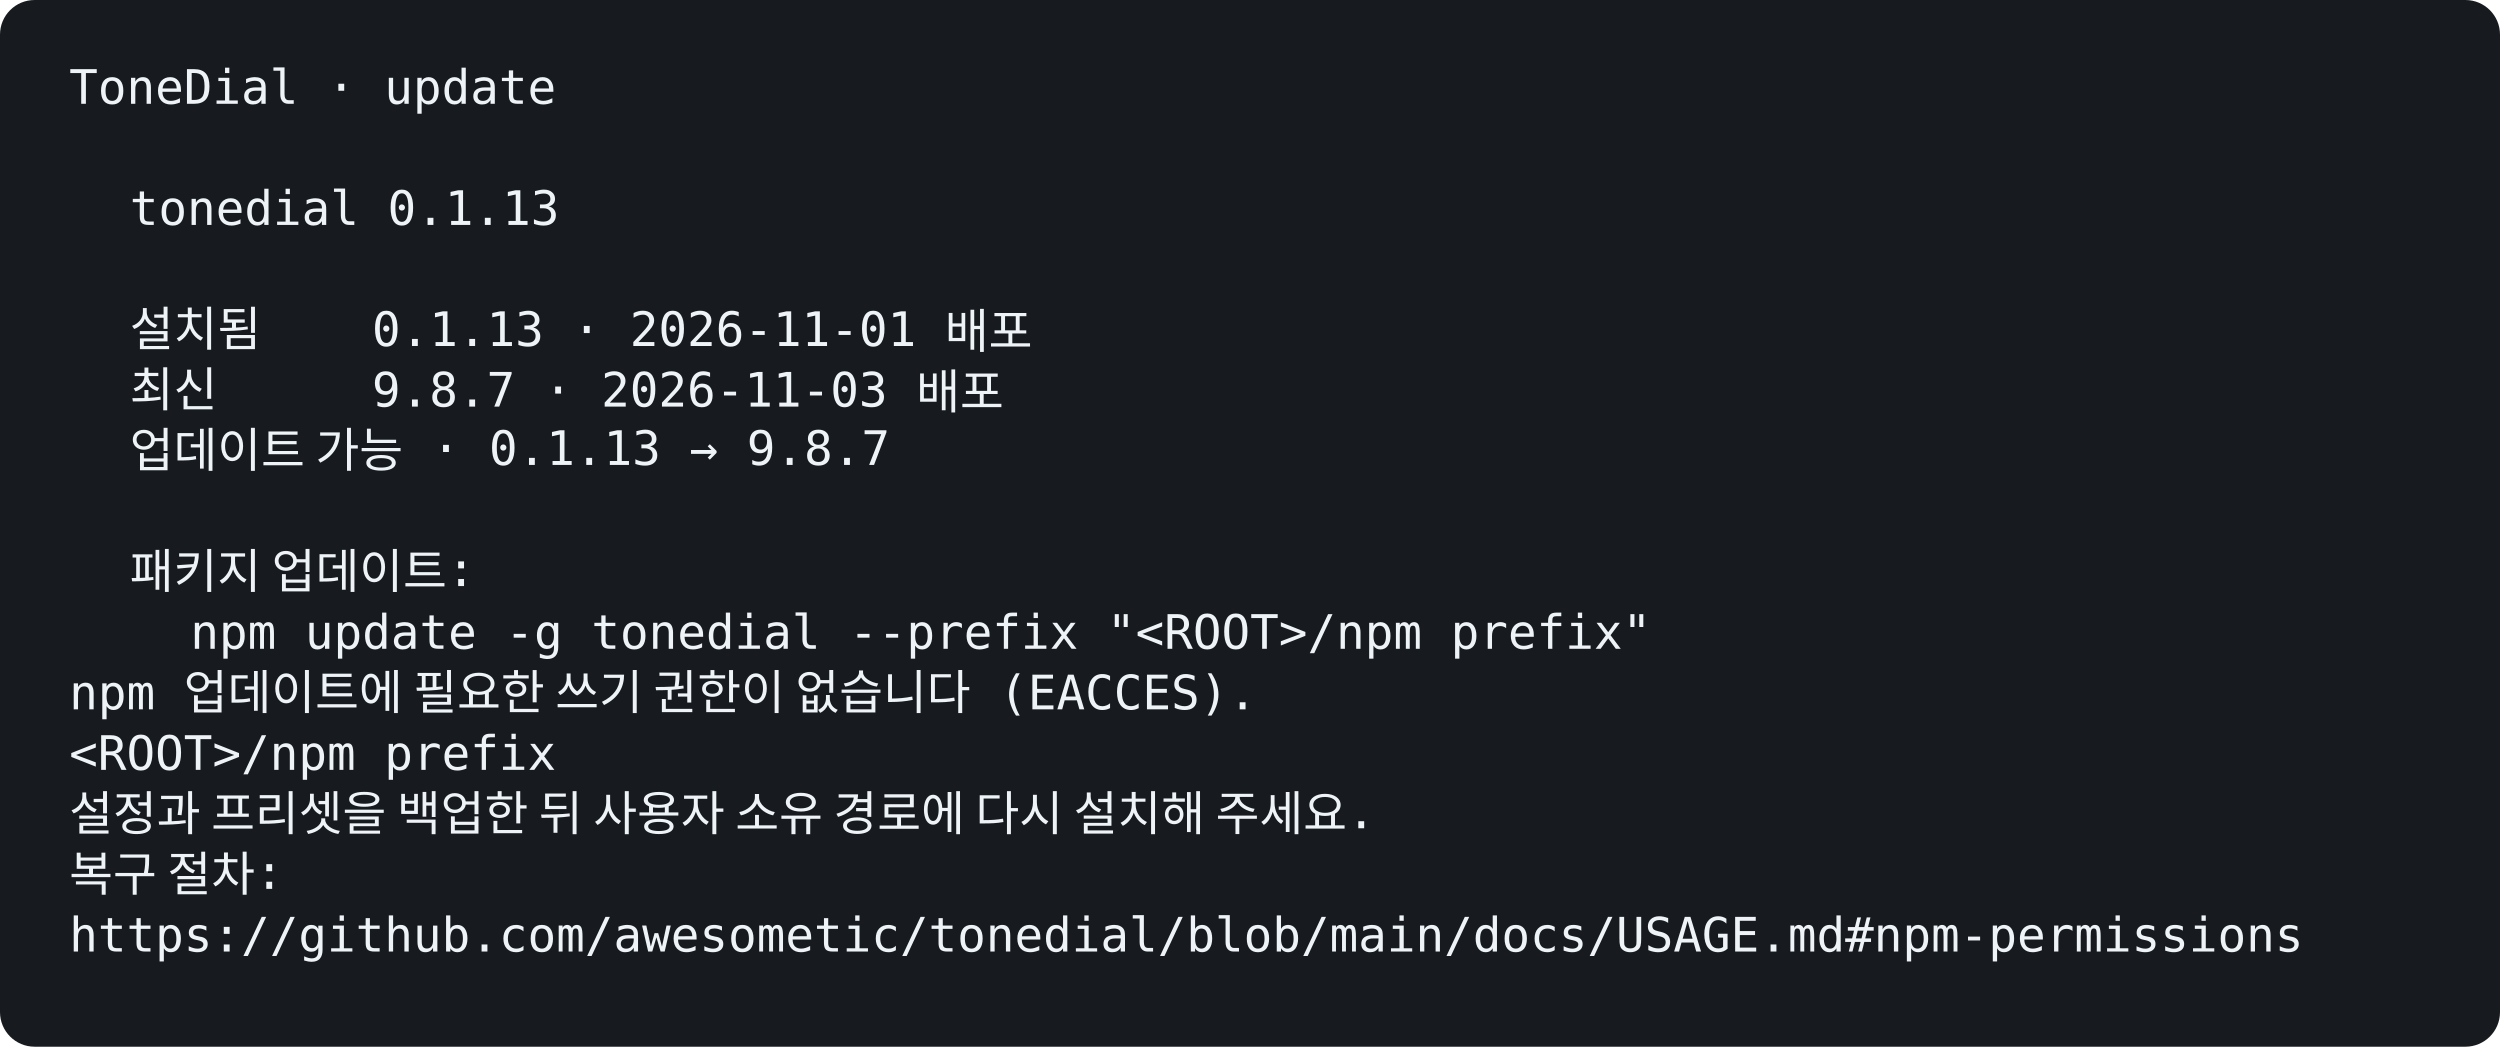
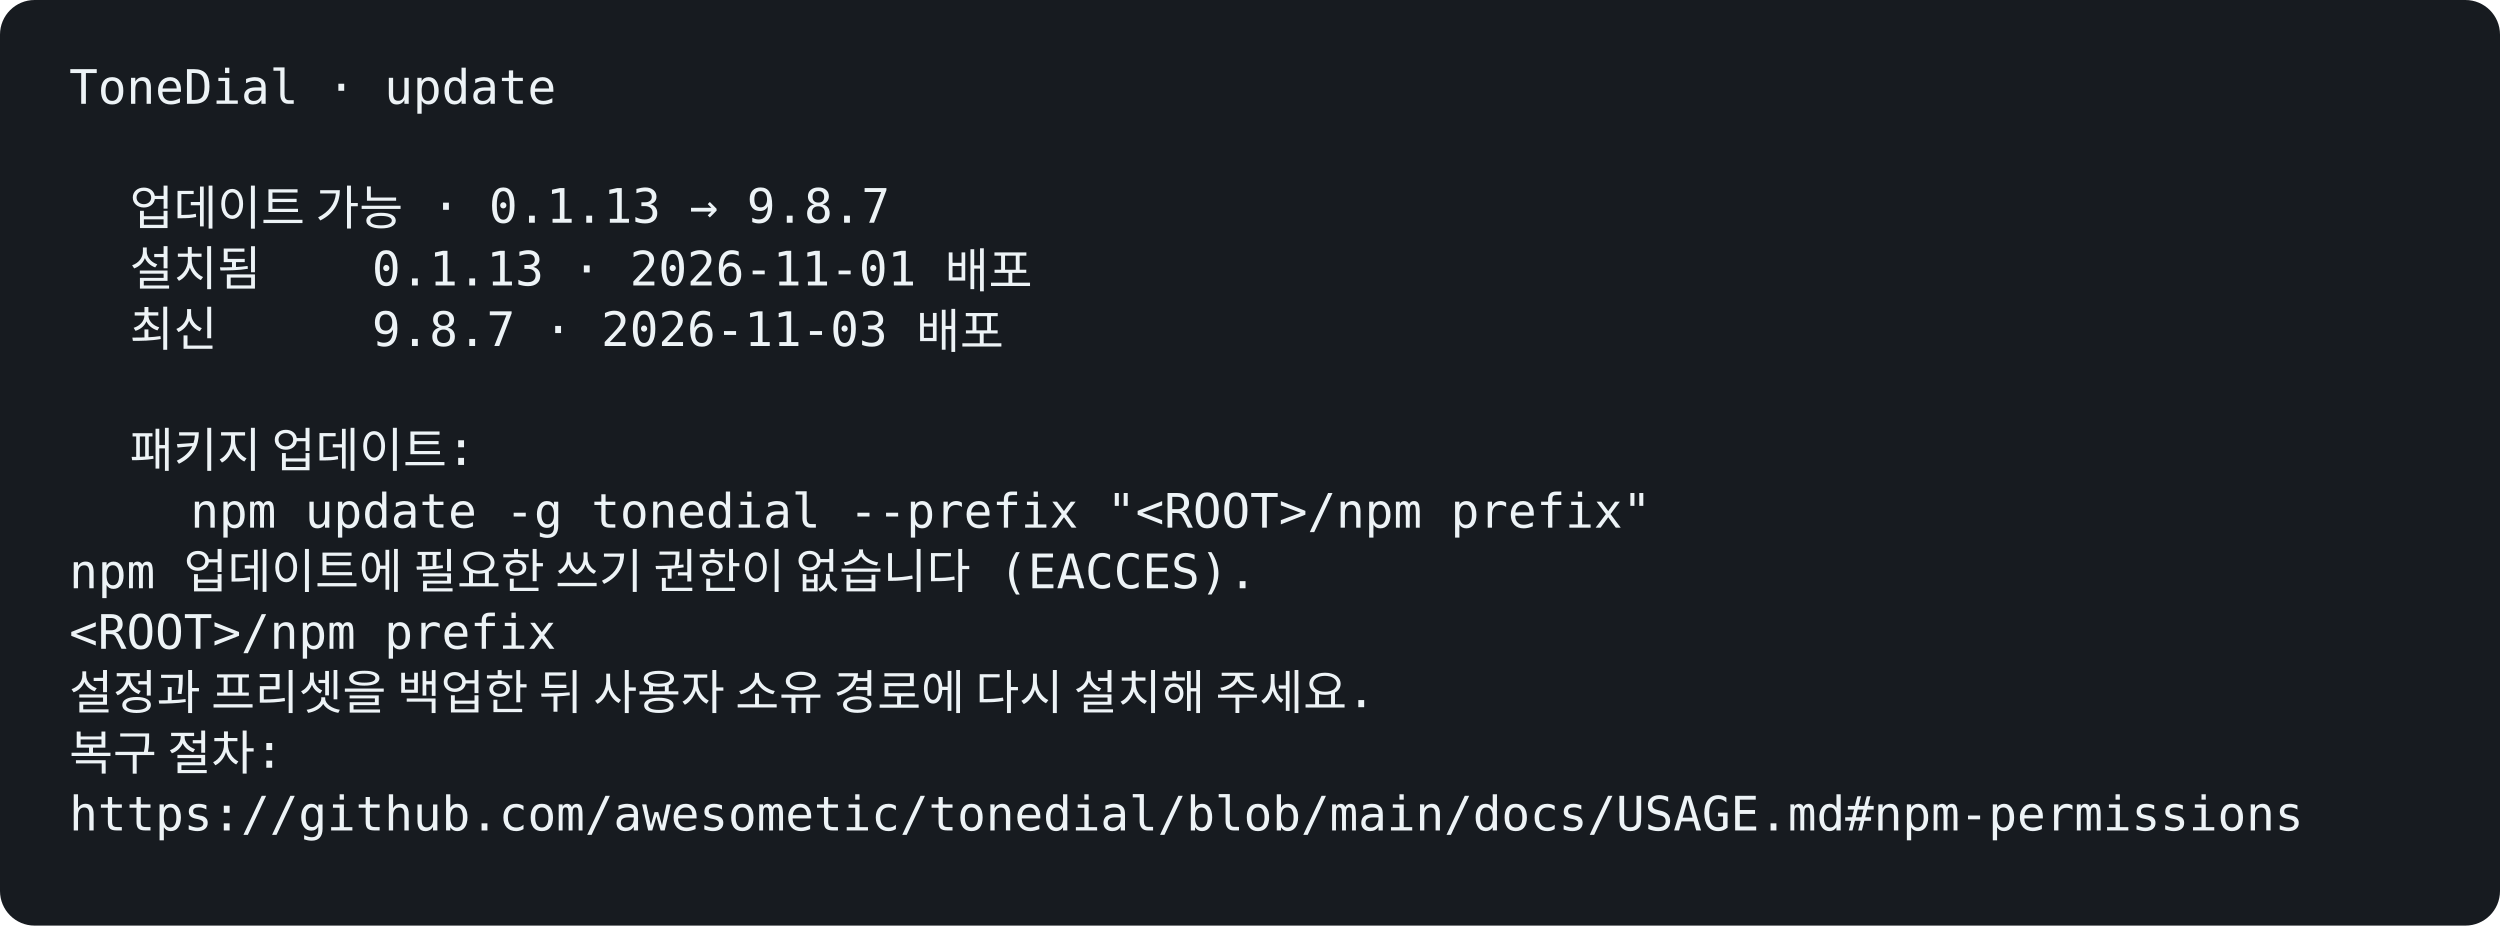
- <svg xmlns="http://www.w3.org/2000/svg" width="1156" height="484" viewBox="0 0 1156 484" role="img" aria-labelledby="title description">
+ <svg xmlns="http://www.w3.org/2000/svg" width="1156" height="428" viewBox="0 0 1156 428" role="img" aria-labelledby="title description">
  <rect width="100%" height="100%" rx="16" fill="#171b20" />
  <g font-family="ui-monospace, SFMono-Regular, Menlo, Consolas, monospace, system-ui" font-size="22">
    <text x="32" y="48" fill="#edf3f6" font-weight="400" opacity="1">ToneDial · update</text>
-     <text x="60" y="104" fill="#edf3f6" font-weight="400" opacity="1">tonedial 0.1.13</text>
-     <text x="60" y="160" fill="#edf3f6" font-weight="400" opacity="1">설치됨</text>
-     <text x="172" y="160" fill="#edf3f6" font-weight="400" opacity="1">0.1.13 · 2026-11-01 배포</text>
-     <text x="60" y="188" fill="#edf3f6" font-weight="400" opacity="1">최신</text>
-     <text x="172" y="188" fill="#edf3f6" font-weight="400" opacity="1">9.8.7 · 2026-11-03 배포</text>
-     <text x="60" y="216" fill="#edf3f6" font-weight="400" opacity="1">업데이트 가능 · 0.1.13 → 9.8.7</text>
-     <text x="60" y="272" fill="#edf3f6" font-weight="400" opacity="1">패키지 업데이트:</text>
-     <text x="88" y="300" fill="#edf3f6" font-weight="400" opacity="1">npm update -g tonedial --prefix "&lt;ROOT&gt;/npm prefix"</text>
-     <text x="32" y="328" fill="#edf3f6" font-weight="400" opacity="1">npm 업데이트에 필요한 쓰기 권한이 없습니다 (EACCES).</text>
-     <text x="32" y="356" fill="#edf3f6" font-weight="400" opacity="1">&lt;ROOT&gt;/npm prefix</text>
-     <text x="32" y="384" fill="#edf3f6" font-weight="400" opacity="1">설정과 프리셋을 백업한 뒤 사용자 소유 경로에 다시 설치해 주세요.</text>
-     <text x="32" y="412" fill="#edf3f6" font-weight="400" opacity="1">복구 절차:</text>
-     <text x="32" y="440" fill="#edf3f6" font-weight="400" opacity="1">https://github.com/awesometic/tonedial/blob/main/docs/USAGE.md#npm-permissions</text>
+     <text x="60" y="104" fill="#edf3f6" font-weight="400" opacity="1">업데이트 가능 · 0.1.13 → 9.8.7</text>
+     <text x="60" y="132" fill="#edf3f6" font-weight="400" opacity="1">설치됨</text>
+     <text x="172" y="132" fill="#edf3f6" font-weight="400" opacity="1">0.1.13 · 2026-11-01 배포</text>
+     <text x="60" y="160" fill="#edf3f6" font-weight="400" opacity="1">최신</text>
+     <text x="172" y="160" fill="#edf3f6" font-weight="400" opacity="1">9.8.7 · 2026-11-03 배포</text>
+     <text x="60" y="216" fill="#edf3f6" font-weight="400" opacity="1">패키지 업데이트:</text>
+     <text x="88" y="244" fill="#edf3f6" font-weight="400" opacity="1">npm update -g tonedial --prefix "&lt;ROOT&gt;/npm prefix"</text>
+     <text x="32" y="272" fill="#edf3f6" font-weight="400" opacity="1">npm 업데이트에 필요한 쓰기 권한이 없습니다 (EACCES).</text>
+     <text x="32" y="300" fill="#edf3f6" font-weight="400" opacity="1">&lt;ROOT&gt;/npm prefix</text>
+     <text x="32" y="328" fill="#edf3f6" font-weight="400" opacity="1">설정과 프리셋을 백업한 뒤 사용자 소유 경로에 다시 설치해 주세요.</text>
+     <text x="32" y="356" fill="#edf3f6" font-weight="400" opacity="1">복구 절차:</text>
+     <text x="32" y="384" fill="#edf3f6" font-weight="400" opacity="1">https://github.com/awesometic/tonedial/blob/main/docs/USAGE.md#npm-permissions</text>
  </g>
</svg>
